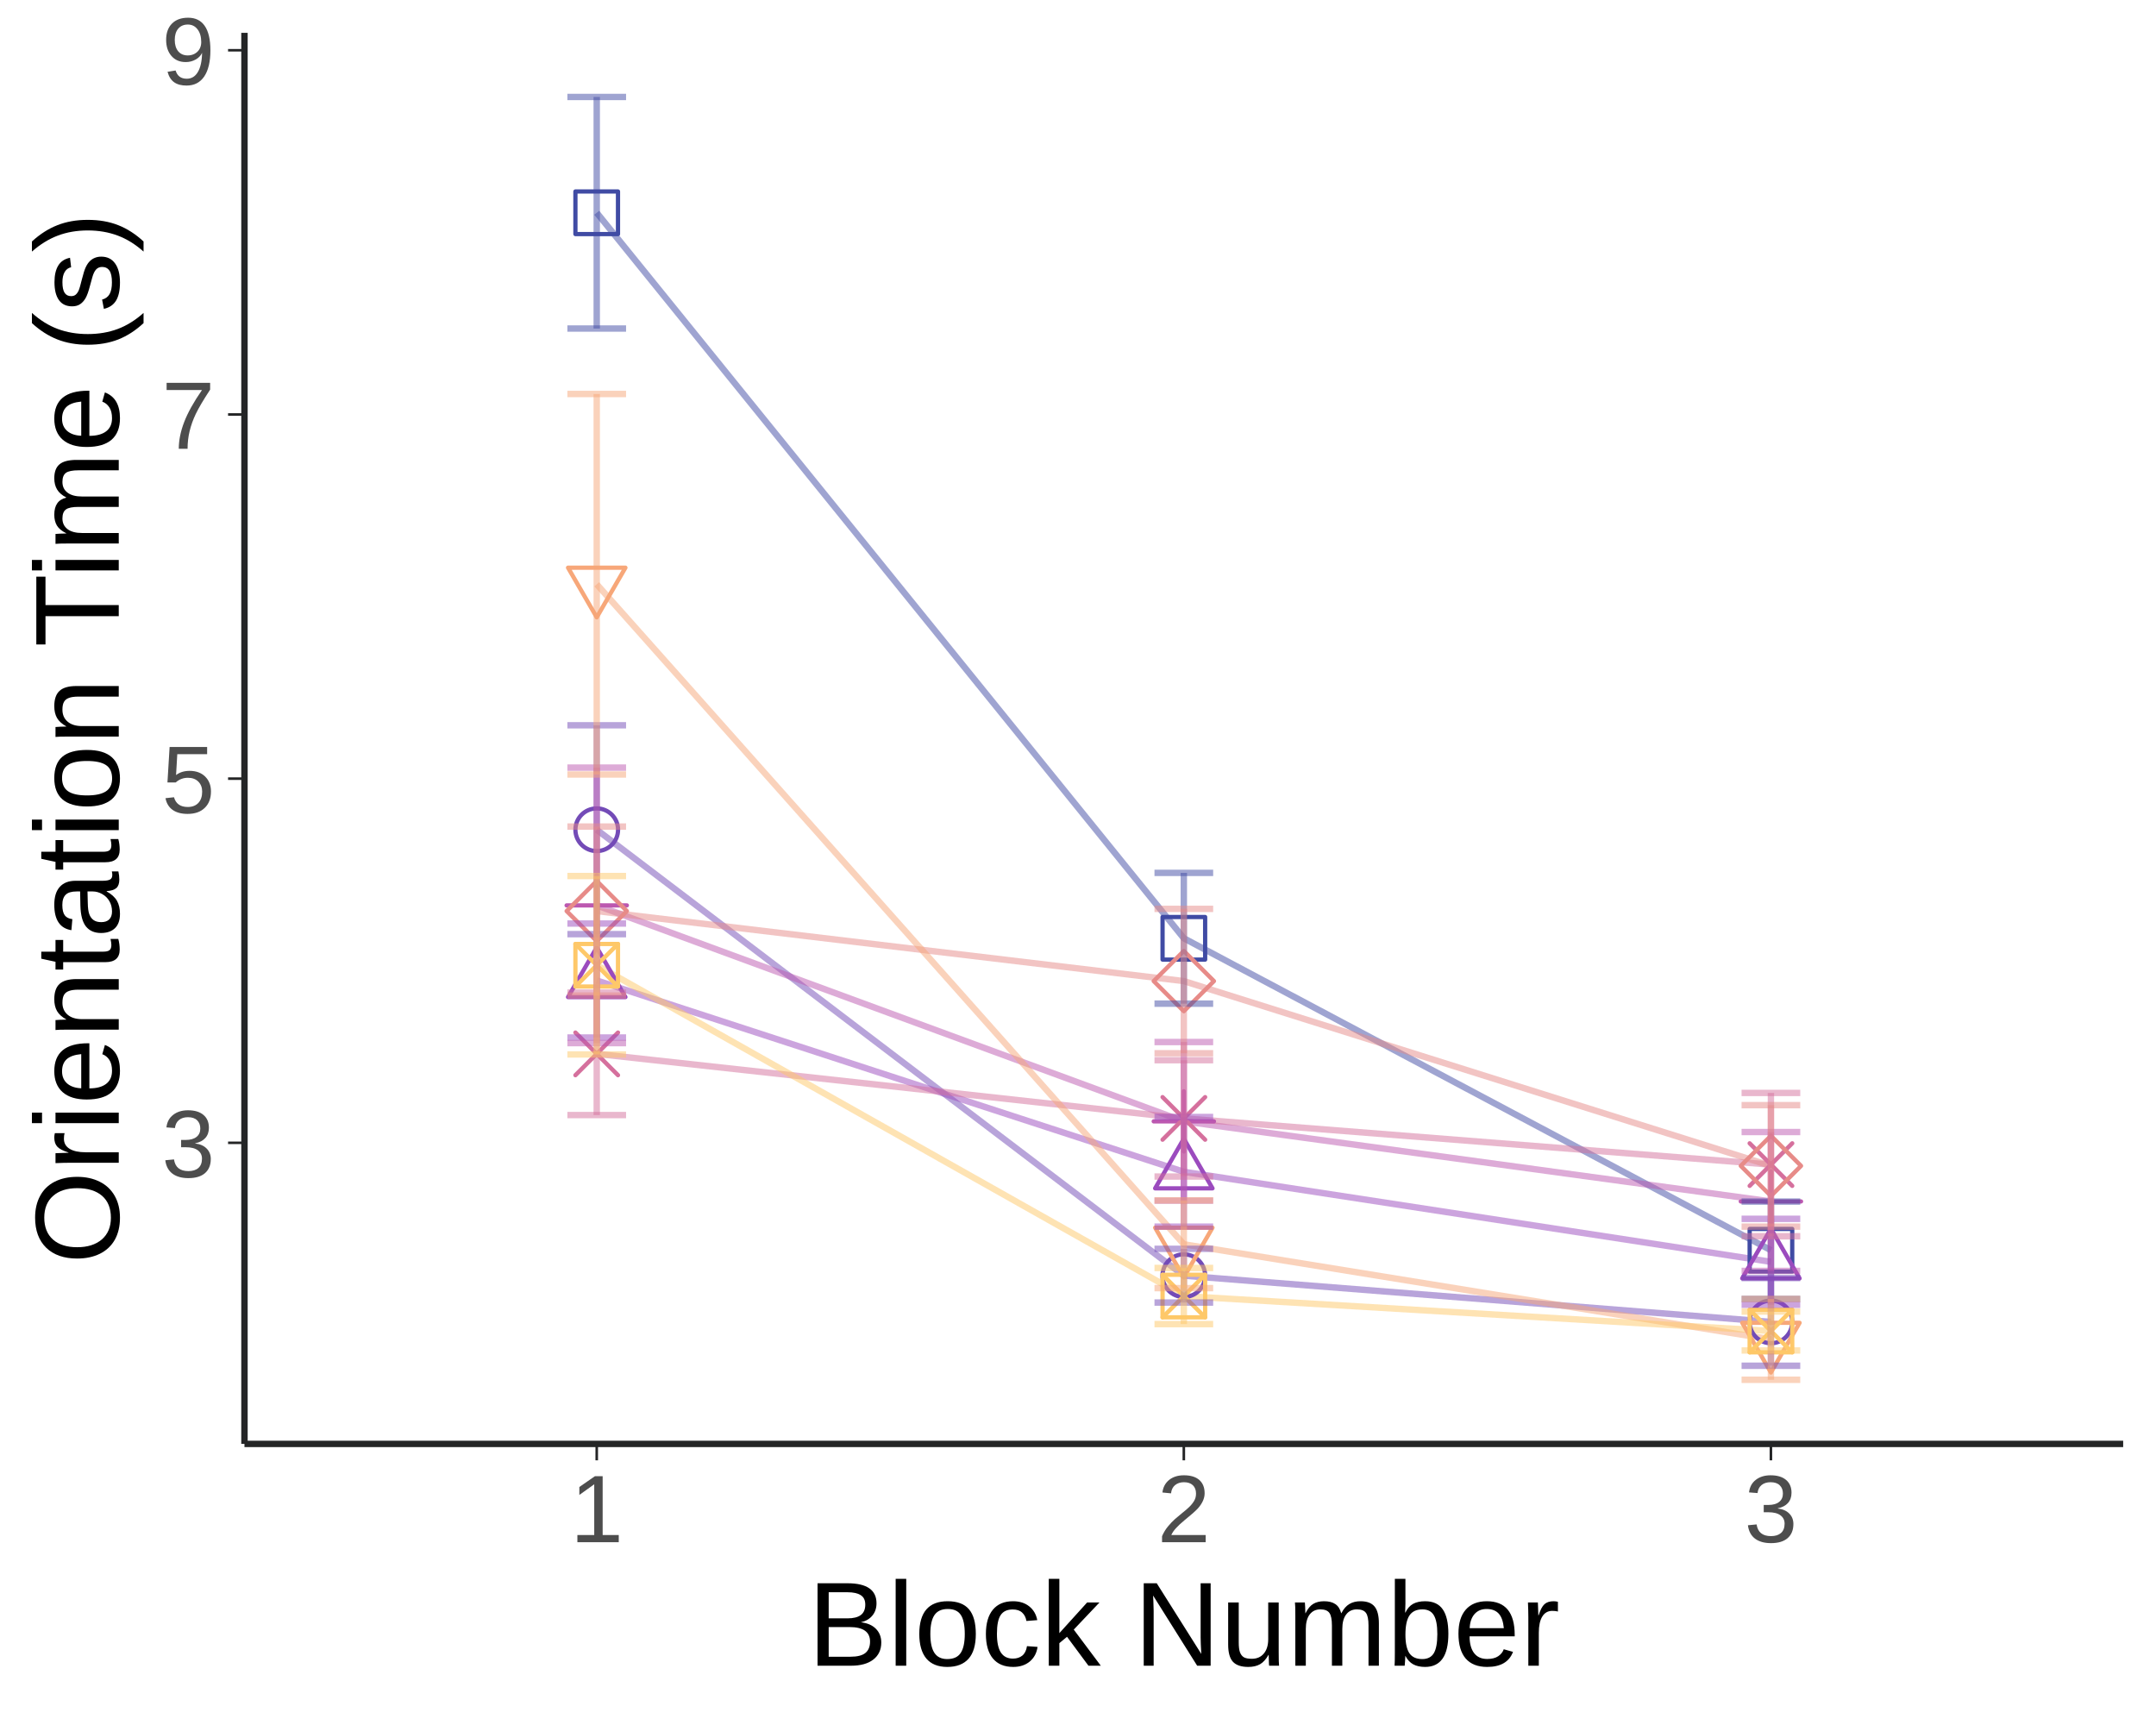
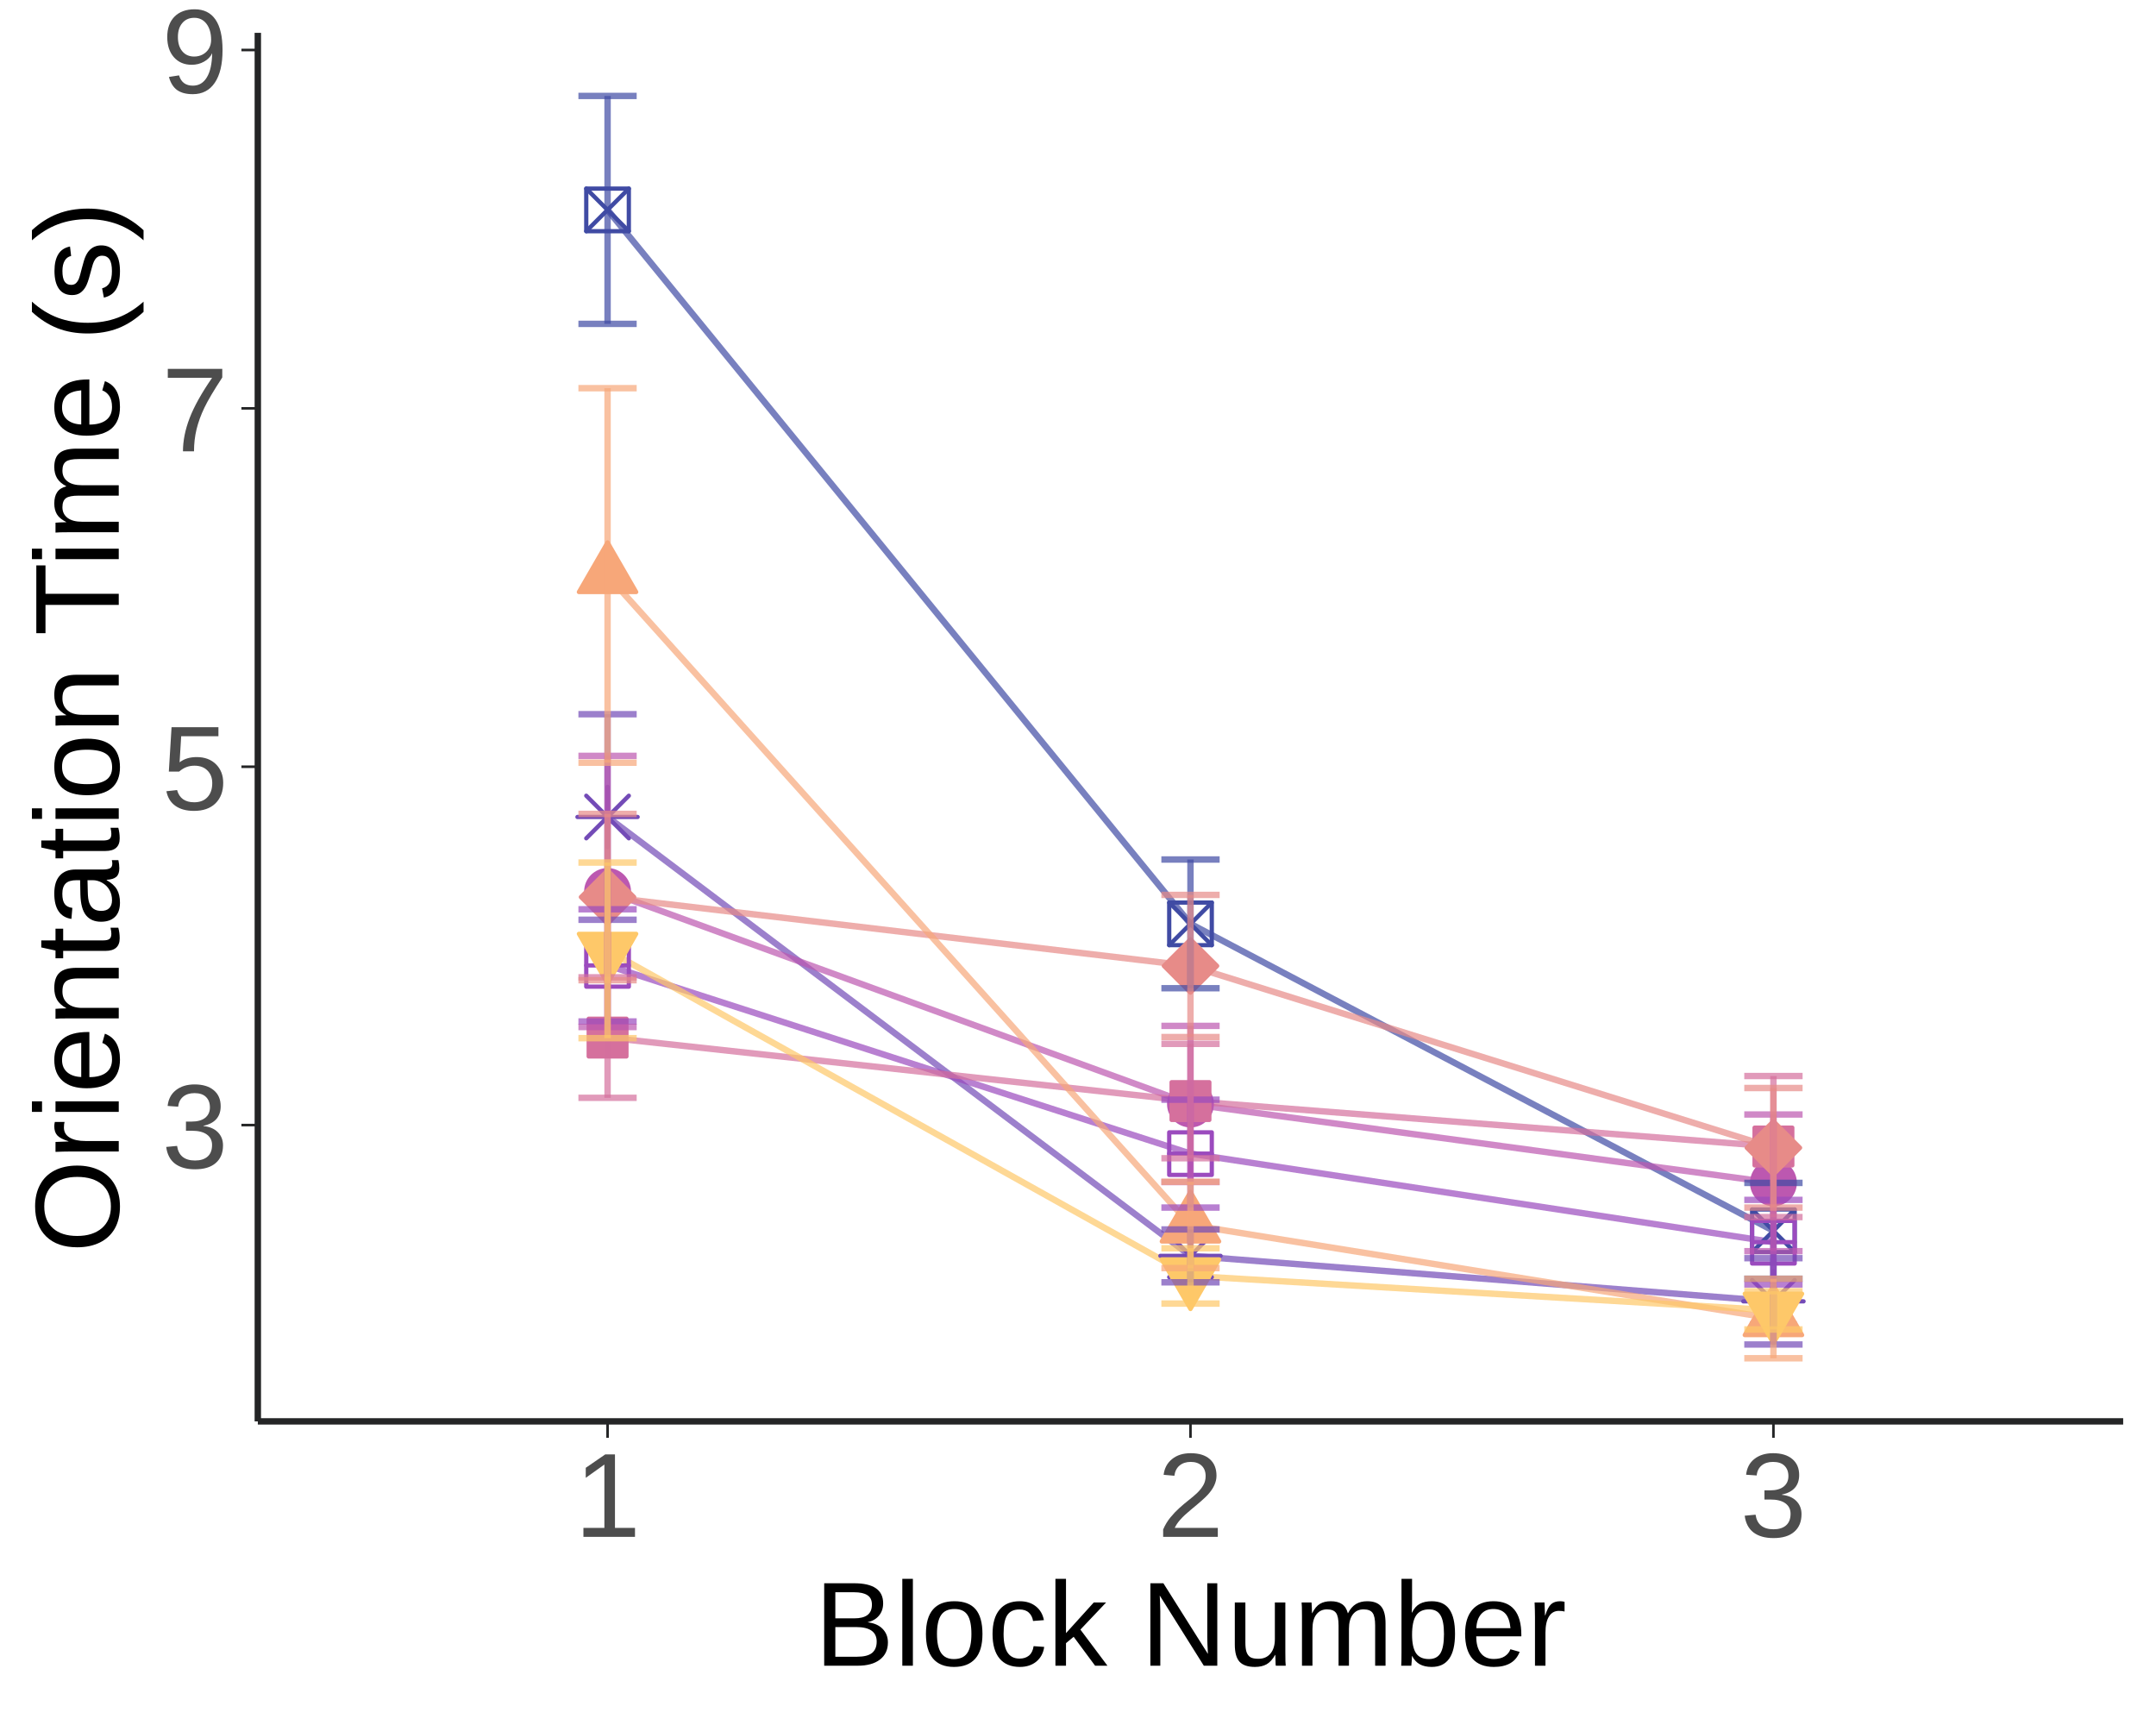
<svg xmlns="http://www.w3.org/2000/svg" class="svglite" width="360.00pt" height="288.00pt" viewBox="0 0 360.00 288.00">
  <defs>
    <style type="text/css">
    .svglite line, .svglite polyline, .svglite polygon, .svglite path, .svglite rect, .svglite circle {
      fill: none;
      stroke: #000000;
      stroke-linecap: round;
      stroke-linejoin: round;
      stroke-miterlimit: 10.00;
    }
    .svglite text {
      white-space: pre;
    }
  </style>
  </defs>
  <rect width="100%" height="100%" style="stroke: none; fill: #FFFFFF;" />
  <defs>
    <clipPath id="cpMC4wMHwzNjAuMDB8MC4wMHwyODguMDA=">
      <rect x="0.00" y="0.00" width="360.00" height="288.00" />
    </clipPath>
  </defs>
  <g clip-path="url(#cpMC4wMHwzNjAuMDB8MC4wMHwyODguMDA=)">
    <rect x="0.00" y="0.00" width="360.00" height="288.00" style="stroke-width: 1.07; stroke: #FFFFFF; fill: #FFFFFF;" />
  </g>
  <defs>
-     <clipPath id="cpNDAuODJ8MzU0LjUyfDUuNDh8MjQxLjA3">
-       <rect x="40.82" y="5.48" width="313.70" height="235.59" />
+     <clipPath id="cpNDMuMDV8MzU0LjUyfDUuNDh8MjM3LjMx">
+       <rect x="43.05" y="5.48" width="311.48" height="231.83" />
    </clipPath>
  </defs>
-   <g clip-path="url(#cpNDAuODJ8MzU0LjUyfDUuNDh8MjQxLjA3)">
-     <rect x="40.82" y="5.48" width="313.70" height="235.59" style="stroke-width: 1.07; stroke: none; fill: #FFFFFF;" />
-     <polyline points="99.64,35.52 197.67,156.65 295.70,208.73 " style="stroke-width: 1.07; stroke: #404BA4; stroke-opacity: 0.50; stroke-linecap: butt;" />
-     <polyline points="99.64,138.53 197.67,212.98 295.70,220.70 " style="stroke-width: 1.07; stroke: #734BB7; stroke-opacity: 0.50; stroke-linecap: butt;" />
-     <polyline points="99.64,163.70 197.67,195.64 295.70,210.67 " style="stroke-width: 1.07; stroke: #9B4BBE; stroke-opacity: 0.50; stroke-linecap: butt;" />
-     <polyline points="99.64,151.16 197.67,187.22 295.70,200.59 " style="stroke-width: 1.07; stroke: #BC58B0; stroke-opacity: 0.50; stroke-linecap: butt;" />
-     <polyline points="99.64,175.95 197.67,186.72 295.70,194.44 " style="stroke-width: 1.07; stroke: #D5709D; stroke-opacity: 0.50; stroke-linecap: butt;" />
-     <polyline points="99.64,152.11 197.67,163.80 295.70,194.65 " style="stroke-width: 1.07; stroke: #E78B88; stroke-opacity: 0.50; stroke-linecap: butt;" />
-     <polyline points="99.64,97.55 197.67,207.74 295.70,223.62 " style="stroke-width: 1.07; stroke: #F7A779; stroke-opacity: 0.50; stroke-linecap: butt;" />
-     <polyline points="99.64,161.15 197.67,216.39 295.70,222.22 " style="stroke-width: 1.07; stroke: #FEC869; stroke-opacity: 0.50; stroke-linecap: butt;" />
-     <rect x="96.08" y="31.97" width="7.11" height="7.11" style="stroke-width: 0.71; stroke: #404BA4;" />
-     <circle cx="99.64" cy="138.53" r="3.56" style="stroke-width: 0.71; stroke: #734BB7;" />
-     <polygon points="99.64,158.17 104.43,166.47 94.85,166.47 " style="stroke-width: 0.71; stroke: #9B4BBE;" />
-     <line x1="94.61" y1="151.16" x2="104.67" y2="151.16" style="stroke-width: 0.71; stroke: #BC58B0;" />
-     <line x1="99.64" y1="156.19" x2="99.64" y2="146.13" style="stroke-width: 0.71; stroke: #BC58B0;" />
-     <line x1="96.08" y1="179.51" x2="103.19" y2="172.39" style="stroke-width: 0.71; stroke: #D5709D;" />
-     <line x1="96.08" y1="172.39" x2="103.19" y2="179.51" style="stroke-width: 0.71; stroke: #D5709D;" />
-     <polygon points="94.61,152.11 99.64,147.08 104.67,152.11 99.64,157.13 " style="stroke-width: 0.71; stroke: #E78B88;" />
-     <polygon points="99.64,103.07 104.43,94.78 94.85,94.78 " style="stroke-width: 0.71; stroke: #F7A779;" />
-     <rect x="96.08" y="157.60" width="7.11" height="7.11" style="stroke-width: 0.71; stroke: #FEC869;" />
-     <line x1="96.08" y1="164.71" x2="103.19" y2="157.60" style="stroke-width: 0.71; stroke: #FEC869;" />
-     <line x1="96.08" y1="157.60" x2="103.19" y2="164.71" style="stroke-width: 0.71; stroke: #FEC869;" />
-     <rect x="194.12" y="153.10" width="7.11" height="7.11" style="stroke-width: 0.71; stroke: #404BA4;" />
-     <circle cx="197.67" cy="212.98" r="3.56" style="stroke-width: 0.71; stroke: #734BB7;" />
-     <polygon points="197.67,190.11 202.46,198.40 192.88,198.40 " style="stroke-width: 0.71; stroke: #9B4BBE;" />
-     <line x1="192.64" y1="187.22" x2="202.70" y2="187.22" style="stroke-width: 0.71; stroke: #BC58B0;" />
-     <line x1="197.67" y1="192.24" x2="197.67" y2="182.19" style="stroke-width: 0.71; stroke: #BC58B0;" />
-     <line x1="194.12" y1="190.28" x2="201.23" y2="183.17" style="stroke-width: 0.71; stroke: #D5709D;" />
-     <line x1="194.12" y1="183.17" x2="201.23" y2="190.28" style="stroke-width: 0.71; stroke: #D5709D;" />
-     <polygon points="192.64,163.80 197.67,158.77 202.70,163.80 197.67,168.83 " style="stroke-width: 0.71; stroke: #E78B88;" />
-     <polygon points="197.67,213.27 202.46,204.97 192.88,204.97 " style="stroke-width: 0.71; stroke: #F7A779;" />
-     <rect x="194.12" y="212.83" width="7.11" height="7.11" style="stroke-width: 0.71; stroke: #FEC869;" />
-     <line x1="194.12" y1="219.94" x2="201.23" y2="212.83" style="stroke-width: 0.71; stroke: #FEC869;" />
-     <line x1="194.12" y1="212.83" x2="201.23" y2="219.94" style="stroke-width: 0.71; stroke: #FEC869;" />
-     <rect x="292.15" y="205.18" width="7.11" height="7.11" style="stroke-width: 0.71; stroke: #404BA4;" />
-     <circle cx="295.70" cy="220.70" r="3.56" style="stroke-width: 0.71; stroke: #734BB7;" />
-     <polygon points="295.70,205.14 300.49,213.43 290.91,213.43 " style="stroke-width: 0.71; stroke: #9B4BBE;" />
-     <line x1="290.67" y1="200.59" x2="300.73" y2="200.59" style="stroke-width: 0.71; stroke: #BC58B0;" />
-     <line x1="295.70" y1="205.62" x2="295.70" y2="195.56" style="stroke-width: 0.71; stroke: #BC58B0;" />
-     <line x1="292.15" y1="197.99" x2="299.26" y2="190.88" style="stroke-width: 0.71; stroke: #D5709D;" />
-     <line x1="292.15" y1="190.88" x2="299.26" y2="197.99" style="stroke-width: 0.71; stroke: #D5709D;" />
-     <polygon points="290.67,194.65 295.70,189.62 300.73,194.65 295.70,199.68 " style="stroke-width: 0.71; stroke: #E78B88;" />
-     <polygon points="295.70,229.15 300.49,220.85 290.91,220.85 " style="stroke-width: 0.71; stroke: #F7A779;" />
-     <rect x="292.15" y="218.67" width="7.11" height="7.11" style="stroke-width: 0.71; stroke: #FEC869;" />
-     <line x1="292.15" y1="225.78" x2="299.26" y2="218.67" style="stroke-width: 0.71; stroke: #FEC869;" />
-     <line x1="292.15" y1="218.67" x2="299.26" y2="225.78" style="stroke-width: 0.71; stroke: #FEC869;" />
-     <polyline points="94.74,16.19 104.54,16.19 " style="stroke-width: 1.07; stroke: #404BA4; stroke-opacity: 0.50; stroke-linecap: butt;" />
-     <polyline points="99.64,16.19 99.64,54.85 " style="stroke-width: 1.07; stroke: #404BA4; stroke-opacity: 0.50; stroke-linecap: butt;" />
-     <polyline points="94.74,54.85 104.54,54.85 " style="stroke-width: 1.07; stroke: #404BA4; stroke-opacity: 0.50; stroke-linecap: butt;" />
-     <polyline points="94.74,121.09 104.54,121.09 " style="stroke-width: 1.07; stroke: #734BB7; stroke-opacity: 0.50; stroke-linecap: butt;" />
-     <polyline points="99.64,121.09 99.64,155.96 " style="stroke-width: 1.07; stroke: #734BB7; stroke-opacity: 0.50; stroke-linecap: butt;" />
-     <polyline points="94.74,155.96 104.54,155.96 " style="stroke-width: 1.07; stroke: #734BB7; stroke-opacity: 0.50; stroke-linecap: butt;" />
-     <polyline points="94.74,154.19 104.54,154.19 " style="stroke-width: 1.07; stroke: #9B4BBE; stroke-opacity: 0.50; stroke-linecap: butt;" />
-     <polyline points="99.64,154.19 99.64,173.22 " style="stroke-width: 1.07; stroke: #9B4BBE; stroke-opacity: 0.50; stroke-linecap: butt;" />
-     <polyline points="94.74,173.22 104.54,173.22 " style="stroke-width: 1.07; stroke: #9B4BBE; stroke-opacity: 0.50; stroke-linecap: butt;" />
-     <polyline points="94.74,128.16 104.54,128.16 " style="stroke-width: 1.07; stroke: #BC58B0; stroke-opacity: 0.50; stroke-linecap: butt;" />
-     <polyline points="99.64,128.16 99.64,174.16 " style="stroke-width: 1.07; stroke: #BC58B0; stroke-opacity: 0.50; stroke-linecap: butt;" />
-     <polyline points="94.74,174.16 104.54,174.16 " style="stroke-width: 1.07; stroke: #BC58B0; stroke-opacity: 0.50; stroke-linecap: butt;" />
-     <polyline points="94.74,165.72 104.54,165.72 " style="stroke-width: 1.07; stroke: #D5709D; stroke-opacity: 0.50; stroke-linecap: butt;" />
-     <polyline points="99.64,165.72 99.64,186.17 " style="stroke-width: 1.07; stroke: #D5709D; stroke-opacity: 0.50; stroke-linecap: butt;" />
-     <polyline points="94.74,186.17 104.54,186.17 " style="stroke-width: 1.07; stroke: #D5709D; stroke-opacity: 0.50; stroke-linecap: butt;" />
-     <polyline points="94.74,138.00 104.54,138.00 " style="stroke-width: 1.07; stroke: #E78B88; stroke-opacity: 0.50; stroke-linecap: butt;" />
-     <polyline points="99.64,138.00 99.64,166.21 " style="stroke-width: 1.07; stroke: #E78B88; stroke-opacity: 0.50; stroke-linecap: butt;" />
-     <polyline points="94.74,166.21 104.54,166.21 " style="stroke-width: 1.07; stroke: #E78B88; stroke-opacity: 0.50; stroke-linecap: butt;" />
-     <polyline points="94.74,65.78 104.54,65.78 " style="stroke-width: 1.07; stroke: #F7A779; stroke-opacity: 0.50; stroke-linecap: butt;" />
-     <polyline points="99.64,65.78 99.64,129.31 " style="stroke-width: 1.07; stroke: #F7A779; stroke-opacity: 0.50; stroke-linecap: butt;" />
-     <polyline points="94.74,129.31 104.54,129.31 " style="stroke-width: 1.07; stroke: #F7A779; stroke-opacity: 0.50; stroke-linecap: butt;" />
-     <polyline points="94.74,146.26 104.54,146.26 " style="stroke-width: 1.07; stroke: #FEC869; stroke-opacity: 0.50; stroke-linecap: butt;" />
-     <polyline points="99.64,146.26 99.64,176.05 " style="stroke-width: 1.07; stroke: #FEC869; stroke-opacity: 0.50; stroke-linecap: butt;" />
-     <polyline points="94.74,176.05 104.54,176.05 " style="stroke-width: 1.07; stroke: #FEC869; stroke-opacity: 0.50; stroke-linecap: butt;" />
-     <polyline points="192.77,145.73 202.57,145.73 " style="stroke-width: 1.07; stroke: #404BA4; stroke-opacity: 0.50; stroke-linecap: butt;" />
-     <polyline points="197.67,145.73 197.67,167.57 " style="stroke-width: 1.07; stroke: #404BA4; stroke-opacity: 0.50; stroke-linecap: butt;" />
-     <polyline points="192.77,167.57 202.57,167.57 " style="stroke-width: 1.07; stroke: #404BA4; stroke-opacity: 0.50; stroke-linecap: butt;" />
-     <polyline points="192.77,208.50 202.57,208.50 " style="stroke-width: 1.07; stroke: #734BB7; stroke-opacity: 0.50; stroke-linecap: butt;" />
-     <polyline points="197.67,208.50 197.67,217.47 " style="stroke-width: 1.07; stroke: #734BB7; stroke-opacity: 0.50; stroke-linecap: butt;" />
-     <polyline points="192.77,217.47 202.57,217.47 " style="stroke-width: 1.07; stroke: #734BB7; stroke-opacity: 0.50; stroke-linecap: butt;" />
-     <polyline points="192.77,186.49 202.57,186.49 " style="stroke-width: 1.07; stroke: #9B4BBE; stroke-opacity: 0.50; stroke-linecap: butt;" />
-     <polyline points="197.67,186.49 197.67,204.79 " style="stroke-width: 1.07; stroke: #9B4BBE; stroke-opacity: 0.50; stroke-linecap: butt;" />
-     <polyline points="192.77,204.79 202.57,204.79 " style="stroke-width: 1.07; stroke: #9B4BBE; stroke-opacity: 0.50; stroke-linecap: butt;" />
-     <polyline points="192.77,173.97 202.57,173.97 " style="stroke-width: 1.07; stroke: #BC58B0; stroke-opacity: 0.50; stroke-linecap: butt;" />
-     <polyline points="197.67,173.97 197.67,200.46 " style="stroke-width: 1.07; stroke: #BC58B0; stroke-opacity: 0.50; stroke-linecap: butt;" />
-     <polyline points="192.77,200.46 202.57,200.46 " style="stroke-width: 1.07; stroke: #BC58B0; stroke-opacity: 0.50; stroke-linecap: butt;" />
-     <polyline points="192.77,177.01 202.57,177.01 " style="stroke-width: 1.07; stroke: #D5709D; stroke-opacity: 0.50; stroke-linecap: butt;" />
-     <polyline points="197.67,177.01 197.67,196.43 " style="stroke-width: 1.07; stroke: #D5709D; stroke-opacity: 0.50; stroke-linecap: butt;" />
-     <polyline points="192.77,196.43 202.57,196.43 " style="stroke-width: 1.07; stroke: #D5709D; stroke-opacity: 0.50; stroke-linecap: butt;" />
-     <polyline points="192.77,151.74 202.57,151.74 " style="stroke-width: 1.07; stroke: #E78B88; stroke-opacity: 0.50; stroke-linecap: butt;" />
-     <polyline points="197.67,151.74 197.67,175.85 " style="stroke-width: 1.07; stroke: #E78B88; stroke-opacity: 0.50; stroke-linecap: butt;" />
-     <polyline points="192.77,175.85 202.57,175.85 " style="stroke-width: 1.07; stroke: #E78B88; stroke-opacity: 0.50; stroke-linecap: butt;" />
-     <polyline points="192.77,200.41 202.57,200.41 " style="stroke-width: 1.07; stroke: #F7A779; stroke-opacity: 0.50; stroke-linecap: butt;" />
-     <polyline points="197.67,200.41 197.67,215.06 " style="stroke-width: 1.07; stroke: #F7A779; stroke-opacity: 0.50; stroke-linecap: butt;" />
-     <polyline points="192.77,215.06 202.57,215.06 " style="stroke-width: 1.07; stroke: #F7A779; stroke-opacity: 0.50; stroke-linecap: butt;" />
-     <polyline points="192.77,211.70 202.57,211.70 " style="stroke-width: 1.07; stroke: #FEC869; stroke-opacity: 0.50; stroke-linecap: butt;" />
-     <polyline points="197.67,211.70 197.67,221.07 " style="stroke-width: 1.07; stroke: #FEC869; stroke-opacity: 0.50; stroke-linecap: butt;" />
-     <polyline points="192.77,221.07 202.57,221.07 " style="stroke-width: 1.07; stroke: #FEC869; stroke-opacity: 0.50; stroke-linecap: butt;" />
-     <polyline points="290.80,200.61 300.60,200.61 " style="stroke-width: 1.07; stroke: #404BA4; stroke-opacity: 0.50; stroke-linecap: butt;" />
-     <polyline points="295.70,200.61 295.70,216.86 " style="stroke-width: 1.07; stroke: #404BA4; stroke-opacity: 0.50; stroke-linecap: butt;" />
-     <polyline points="290.80,216.86 300.60,216.86 " style="stroke-width: 1.07; stroke: #404BA4; stroke-opacity: 0.50; stroke-linecap: butt;" />
-     <polyline points="290.80,213.38 300.60,213.38 " style="stroke-width: 1.07; stroke: #734BB7; stroke-opacity: 0.50; stroke-linecap: butt;" />
-     <polyline points="295.70,213.38 295.70,228.02 " style="stroke-width: 1.07; stroke: #734BB7; stroke-opacity: 0.50; stroke-linecap: butt;" />
-     <polyline points="290.80,228.02 300.60,228.02 " style="stroke-width: 1.07; stroke: #734BB7; stroke-opacity: 0.50; stroke-linecap: butt;" />
-     <polyline points="290.80,203.49 300.60,203.49 " style="stroke-width: 1.07; stroke: #9B4BBE; stroke-opacity: 0.50; stroke-linecap: butt;" />
-     <polyline points="295.70,203.49 295.70,217.84 " style="stroke-width: 1.07; stroke: #9B4BBE; stroke-opacity: 0.50; stroke-linecap: butt;" />
-     <polyline points="290.80,217.84 300.60,217.84 " style="stroke-width: 1.07; stroke: #9B4BBE; stroke-opacity: 0.50; stroke-linecap: butt;" />
-     <polyline points="290.80,189.00 300.60,189.00 " style="stroke-width: 1.07; stroke: #BC58B0; stroke-opacity: 0.50; stroke-linecap: butt;" />
-     <polyline points="295.70,189.00 295.70,212.19 " style="stroke-width: 1.07; stroke: #BC58B0; stroke-opacity: 0.50; stroke-linecap: butt;" />
-     <polyline points="290.80,212.19 300.60,212.19 " style="stroke-width: 1.07; stroke: #BC58B0; stroke-opacity: 0.50; stroke-linecap: butt;" />
-     <polyline points="290.80,182.47 300.60,182.47 " style="stroke-width: 1.07; stroke: #D5709D; stroke-opacity: 0.50; stroke-linecap: butt;" />
-     <polyline points="295.70,182.47 295.70,206.40 " style="stroke-width: 1.07; stroke: #D5709D; stroke-opacity: 0.50; stroke-linecap: butt;" />
-     <polyline points="290.80,206.40 300.60,206.40 " style="stroke-width: 1.07; stroke: #D5709D; stroke-opacity: 0.50; stroke-linecap: butt;" />
-     <polyline points="290.80,184.51 300.60,184.51 " style="stroke-width: 1.07; stroke: #E78B88; stroke-opacity: 0.50; stroke-linecap: butt;" />
-     <polyline points="295.70,184.51 295.70,204.79 " style="stroke-width: 1.07; stroke: #E78B88; stroke-opacity: 0.50; stroke-linecap: butt;" />
-     <polyline points="290.80,204.79 300.60,204.79 " style="stroke-width: 1.07; stroke: #E78B88; stroke-opacity: 0.50; stroke-linecap: butt;" />
-     <polyline points="290.80,216.87 300.60,216.87 " style="stroke-width: 1.07; stroke: #F7A779; stroke-opacity: 0.50; stroke-linecap: butt;" />
-     <polyline points="295.70,216.87 295.70,230.36 " style="stroke-width: 1.07; stroke: #F7A779; stroke-opacity: 0.50; stroke-linecap: butt;" />
-     <polyline points="290.80,230.36 300.60,230.36 " style="stroke-width: 1.07; stroke: #F7A779; stroke-opacity: 0.50; stroke-linecap: butt;" />
-     <polyline points="290.80,218.97 300.60,218.97 " style="stroke-width: 1.07; stroke: #FEC869; stroke-opacity: 0.50; stroke-linecap: butt;" />
-     <polyline points="295.70,218.97 295.70,225.47 " style="stroke-width: 1.07; stroke: #FEC869; stroke-opacity: 0.50; stroke-linecap: butt;" />
-     <polyline points="290.80,225.47 300.60,225.47 " style="stroke-width: 1.07; stroke: #FEC869; stroke-opacity: 0.50; stroke-linecap: butt;" />
+   <g clip-path="url(#cpNDMuMDV8MzU0LjUyfDUuNDh8MjM3LjMx)">
+     <rect x="43.05" y="5.48" width="311.48" height="231.83" style="stroke-width: 1.07; stroke: none; fill: #FFFFFF;" />
+     <polyline points="101.45,35.04 198.78,154.24 296.12,205.49 " style="stroke-width: 1.07; stroke: #404BA4; stroke-opacity: 0.70; stroke-linecap: butt;" />
+     <polyline points="101.45,136.40 198.78,209.67 296.12,217.27 " style="stroke-width: 1.07; stroke: #734BB7; stroke-opacity: 0.70; stroke-linecap: butt;" />
+     <polyline points="101.45,161.18 198.78,192.60 296.12,207.39 " style="stroke-width: 1.07; stroke: #9B4BBE; stroke-opacity: 0.70; stroke-linecap: butt;" />
+     <polyline points="101.45,148.84 198.78,184.32 296.12,197.48 " style="stroke-width: 1.07; stroke: #BC58B0; stroke-opacity: 0.70; stroke-linecap: butt;" />
+     <polyline points="101.45,173.23 198.78,183.83 296.12,191.42 " style="stroke-width: 1.07; stroke: #D5709D; stroke-opacity: 0.70; stroke-linecap: butt;" />
+     <polyline points="101.45,149.77 198.78,161.27 296.12,191.63 " style="stroke-width: 1.07; stroke: #E78B88; stroke-opacity: 0.70; stroke-linecap: butt;" />
+     <polyline points="101.45,96.08 198.78,204.51 296.12,220.14 " style="stroke-width: 1.07; stroke: #F7A779; stroke-opacity: 0.70; stroke-linecap: butt;" />
+     <polyline points="101.45,158.67 198.78,213.02 296.12,218.77 " style="stroke-width: 1.07; stroke: #FEC869; stroke-opacity: 0.70; stroke-linecap: butt;" />
+     <rect x="97.89" y="31.49" width="7.11" height="7.11" style="stroke-width: 0.71; stroke: #404BA4;" />
+     <line x1="97.89" y1="38.60" x2="105.00" y2="31.49" style="stroke-width: 0.71; stroke: #404BA4;" />
+     <line x1="97.89" y1="31.49" x2="105.00" y2="38.60" style="stroke-width: 0.71; stroke: #404BA4;" />
+     <line x1="97.89" y1="139.96" x2="105.00" y2="132.85" style="stroke-width: 0.71; stroke: #734BB7;" />
+     <line x1="97.89" y1="132.85" x2="105.00" y2="139.96" style="stroke-width: 0.71; stroke: #734BB7;" />
+     <line x1="96.42" y1="136.40" x2="106.47" y2="136.40" style="stroke-width: 0.71; stroke: #734BB7;" />
+     <line x1="101.45" y1="141.43" x2="101.45" y2="131.37" style="stroke-width: 0.71; stroke: #734BB7;" />
+     <line x1="97.89" y1="161.18" x2="105.00" y2="161.18" style="stroke-width: 0.71; stroke: #9B4BBE;" />
+     <line x1="101.45" y1="164.73" x2="101.45" y2="157.62" style="stroke-width: 0.71; stroke: #9B4BBE;" />
+     <rect x="97.89" y="157.62" width="7.11" height="7.11" style="stroke-width: 0.71; stroke: #9B4BBE;" />
+     <circle cx="101.45" cy="148.84" r="3.56" style="stroke-width: 0.71; stroke: #BC58B0; fill: #BC58B0;" />
+     <rect x="98.30" y="170.08" width="6.30" height="6.30" style="stroke-width: 0.71; stroke: #D5709D; fill: #D5709D;" />
+     <polygon points="101.45,154.22 105.90,149.77 101.45,145.31 96.99,149.77 " style="stroke-width: 0.71; stroke: #E78B88; fill: #E78B88;" />
+     <polygon points="101.45,90.55 106.23,98.84 96.66,98.84 " style="stroke-width: 0.71; stroke: #F7A779; fill: #F7A779;" />
+     <polygon points="101.45,164.20 106.23,155.91 96.66,155.91 " style="stroke-width: 0.71; stroke: #FEC869; fill: #FEC869;" />
+     <rect x="195.23" y="150.69" width="7.11" height="7.11" style="stroke-width: 0.71; stroke: #404BA4;" />
+     <line x1="195.23" y1="157.80" x2="202.34" y2="150.69" style="stroke-width: 0.71; stroke: #404BA4;" />
+     <line x1="195.23" y1="150.69" x2="202.34" y2="157.80" style="stroke-width: 0.71; stroke: #404BA4;" />
+     <line x1="195.23" y1="213.23" x2="202.34" y2="206.12" style="stroke-width: 0.71; stroke: #734BB7;" />
+     <line x1="195.23" y1="206.12" x2="202.34" y2="213.23" style="stroke-width: 0.71; stroke: #734BB7;" />
+     <line x1="193.75" y1="209.67" x2="203.81" y2="209.67" style="stroke-width: 0.71; stroke: #734BB7;" />
+     <line x1="198.78" y1="214.70" x2="198.78" y2="204.65" style="stroke-width: 0.71; stroke: #734BB7;" />
+     <line x1="195.23" y1="192.60" x2="202.34" y2="192.60" style="stroke-width: 0.71; stroke: #9B4BBE;" />
+     <line x1="198.78" y1="196.16" x2="198.78" y2="189.05" style="stroke-width: 0.71; stroke: #9B4BBE;" />
+     <rect x="195.23" y="189.05" width="7.11" height="7.11" style="stroke-width: 0.71; stroke: #9B4BBE;" />
+     <circle cx="198.78" cy="184.32" r="3.56" style="stroke-width: 0.71; stroke: #BC58B0; fill: #BC58B0;" />
+     <rect x="195.63" y="180.68" width="6.30" height="6.30" style="stroke-width: 0.71; stroke: #D5709D; fill: #D5709D;" />
+     <polygon points="198.78,165.73 203.24,161.27 198.78,156.82 194.33,161.27 " style="stroke-width: 0.71; stroke: #E78B88; fill: #E78B88;" />
+     <polygon points="198.78,198.98 203.57,207.27 193.99,207.27 " style="stroke-width: 0.71; stroke: #F7A779; fill: #F7A779;" />
+     <polygon points="198.78,218.55 203.57,210.26 193.99,210.26 " style="stroke-width: 0.71; stroke: #FEC869; fill: #FEC869;" />
+     <rect x="292.56" y="201.93" width="7.11" height="7.11" style="stroke-width: 0.71; stroke: #404BA4;" />
+     <line x1="292.56" y1="209.05" x2="299.67" y2="201.93" style="stroke-width: 0.71; stroke: #404BA4;" />
+     <line x1="292.56" y1="201.93" x2="299.67" y2="209.05" style="stroke-width: 0.71; stroke: #404BA4;" />
+     <line x1="292.56" y1="220.82" x2="299.67" y2="213.71" style="stroke-width: 0.71; stroke: #734BB7;" />
+     <line x1="292.56" y1="213.71" x2="299.67" y2="220.82" style="stroke-width: 0.71; stroke: #734BB7;" />
+     <line x1="291.09" y1="217.27" x2="301.15" y2="217.27" style="stroke-width: 0.71; stroke: #734BB7;" />
+     <line x1="296.12" y1="222.29" x2="296.12" y2="212.24" style="stroke-width: 0.71; stroke: #734BB7;" />
+     <line x1="292.56" y1="207.39" x2="299.67" y2="207.39" style="stroke-width: 0.71; stroke: #9B4BBE;" />
+     <line x1="296.12" y1="210.95" x2="296.12" y2="203.84" style="stroke-width: 0.71; stroke: #9B4BBE;" />
+     <rect x="292.56" y="203.84" width="7.11" height="7.11" style="stroke-width: 0.71; stroke: #9B4BBE;" />
+     <circle cx="296.12" cy="197.48" r="3.56" style="stroke-width: 0.71; stroke: #BC58B0; fill: #BC58B0;" />
+     <rect x="292.97" y="188.27" width="6.30" height="6.30" style="stroke-width: 0.71; stroke: #D5709D; fill: #D5709D;" />
+     <polygon points="296.12,196.09 300.57,191.63 296.12,187.18 291.66,191.63 " style="stroke-width: 0.71; stroke: #E78B88; fill: #E78B88;" />
+     <polygon points="296.12,214.61 300.91,222.90 291.33,222.90 " style="stroke-width: 0.71; stroke: #F7A779; fill: #F7A779;" />
+     <polygon points="296.12,224.29 300.91,216.00 291.33,216.00 " style="stroke-width: 0.71; stroke: #FEC869; fill: #FEC869;" />
+     <polyline points="96.58,16.02 106.31,16.02 " style="stroke-width: 1.07; stroke: #404BA4; stroke-opacity: 0.70; stroke-linecap: butt;" />
+     <polyline points="101.45,16.02 101.45,54.07 " style="stroke-width: 1.07; stroke: #404BA4; stroke-opacity: 0.70; stroke-linecap: butt;" />
+     <polyline points="96.58,54.07 106.31,54.07 " style="stroke-width: 1.07; stroke: #404BA4; stroke-opacity: 0.70; stroke-linecap: butt;" />
+     <polyline points="96.58,119.24 106.31,119.24 " style="stroke-width: 1.07; stroke: #734BB7; stroke-opacity: 0.70; stroke-linecap: butt;" />
+     <polyline points="101.45,119.24 101.45,153.56 " style="stroke-width: 1.07; stroke: #734BB7; stroke-opacity: 0.70; stroke-linecap: butt;" />
+     <polyline points="96.58,153.56 106.31,153.56 " style="stroke-width: 1.07; stroke: #734BB7; stroke-opacity: 0.70; stroke-linecap: butt;" />
+     <polyline points="96.58,151.81 106.31,151.81 " style="stroke-width: 1.07; stroke: #9B4BBE; stroke-opacity: 0.70; stroke-linecap: butt;" />
+     <polyline points="101.45,151.81 101.45,170.54 " style="stroke-width: 1.07; stroke: #9B4BBE; stroke-opacity: 0.70; stroke-linecap: butt;" />
+     <polyline points="96.58,170.54 106.31,170.54 " style="stroke-width: 1.07; stroke: #9B4BBE; stroke-opacity: 0.70; stroke-linecap: butt;" />
+     <polyline points="96.58,126.20 106.31,126.20 " style="stroke-width: 1.07; stroke: #BC58B0; stroke-opacity: 0.70; stroke-linecap: butt;" />
+     <polyline points="101.45,126.20 101.45,171.47 " style="stroke-width: 1.07; stroke: #BC58B0; stroke-opacity: 0.70; stroke-linecap: butt;" />
+     <polyline points="96.58,171.47 106.31,171.47 " style="stroke-width: 1.07; stroke: #BC58B0; stroke-opacity: 0.70; stroke-linecap: butt;" />
+     <polyline points="96.58,163.17 106.31,163.17 " style="stroke-width: 1.07; stroke: #D5709D; stroke-opacity: 0.70; stroke-linecap: butt;" />
+     <polyline points="101.45,163.17 101.45,183.29 " style="stroke-width: 1.07; stroke: #D5709D; stroke-opacity: 0.70; stroke-linecap: butt;" />
+     <polyline points="96.58,183.29 106.31,183.29 " style="stroke-width: 1.07; stroke: #D5709D; stroke-opacity: 0.70; stroke-linecap: butt;" />
+     <polyline points="96.58,135.89 106.31,135.89 " style="stroke-width: 1.07; stroke: #E78B88; stroke-opacity: 0.70; stroke-linecap: butt;" />
+     <polyline points="101.45,135.89 101.45,163.65 " style="stroke-width: 1.07; stroke: #E78B88; stroke-opacity: 0.70; stroke-linecap: butt;" />
+     <polyline points="96.58,163.65 106.31,163.65 " style="stroke-width: 1.07; stroke: #E78B88; stroke-opacity: 0.70; stroke-linecap: butt;" />
+     <polyline points="96.58,64.81 106.31,64.81 " style="stroke-width: 1.07; stroke: #F7A779; stroke-opacity: 0.70; stroke-linecap: butt;" />
+     <polyline points="101.45,64.81 101.45,127.34 " style="stroke-width: 1.07; stroke: #F7A779; stroke-opacity: 0.70; stroke-linecap: butt;" />
+     <polyline points="96.58,127.34 106.31,127.34 " style="stroke-width: 1.07; stroke: #F7A779; stroke-opacity: 0.70; stroke-linecap: butt;" />
+     <polyline points="96.58,144.01 106.31,144.01 " style="stroke-width: 1.07; stroke: #FEC869; stroke-opacity: 0.70; stroke-linecap: butt;" />
+     <polyline points="101.45,144.01 101.45,173.33 " style="stroke-width: 1.07; stroke: #FEC869; stroke-opacity: 0.70; stroke-linecap: butt;" />
+     <polyline points="96.58,173.33 106.31,173.33 " style="stroke-width: 1.07; stroke: #FEC869; stroke-opacity: 0.70; stroke-linecap: butt;" />
+     <polyline points="193.92,143.50 203.65,143.50 " style="stroke-width: 1.07; stroke: #404BA4; stroke-opacity: 0.70; stroke-linecap: butt;" />
+     <polyline points="198.78,143.50 198.78,164.99 " style="stroke-width: 1.07; stroke: #404BA4; stroke-opacity: 0.70; stroke-linecap: butt;" />
+     <polyline points="193.92,164.99 203.65,164.99 " style="stroke-width: 1.07; stroke: #404BA4; stroke-opacity: 0.70; stroke-linecap: butt;" />
+     <polyline points="193.92,205.26 203.65,205.26 " style="stroke-width: 1.07; stroke: #734BB7; stroke-opacity: 0.70; stroke-linecap: butt;" />
+     <polyline points="198.78,205.26 198.78,214.09 " style="stroke-width: 1.07; stroke: #734BB7; stroke-opacity: 0.70; stroke-linecap: butt;" />
+     <polyline points="193.92,214.09 203.65,214.09 " style="stroke-width: 1.07; stroke: #734BB7; stroke-opacity: 0.70; stroke-linecap: butt;" />
+     <polyline points="193.92,183.60 203.65,183.60 " style="stroke-width: 1.07; stroke: #9B4BBE; stroke-opacity: 0.70; stroke-linecap: butt;" />
+     <polyline points="198.78,183.60 198.78,201.61 " style="stroke-width: 1.07; stroke: #9B4BBE; stroke-opacity: 0.70; stroke-linecap: butt;" />
+     <polyline points="193.92,201.61 203.65,201.61 " style="stroke-width: 1.07; stroke: #9B4BBE; stroke-opacity: 0.70; stroke-linecap: butt;" />
+     <polyline points="193.92,171.28 203.65,171.28 " style="stroke-width: 1.07; stroke: #BC58B0; stroke-opacity: 0.70; stroke-linecap: butt;" />
+     <polyline points="198.78,171.28 198.78,197.35 " style="stroke-width: 1.07; stroke: #BC58B0; stroke-opacity: 0.70; stroke-linecap: butt;" />
+     <polyline points="193.92,197.35 203.65,197.35 " style="stroke-width: 1.07; stroke: #BC58B0; stroke-opacity: 0.70; stroke-linecap: butt;" />
+     <polyline points="193.92,174.28 203.65,174.28 " style="stroke-width: 1.07; stroke: #D5709D; stroke-opacity: 0.70; stroke-linecap: butt;" />
+     <polyline points="198.78,174.28 198.78,193.38 " style="stroke-width: 1.07; stroke: #D5709D; stroke-opacity: 0.70; stroke-linecap: butt;" />
+     <polyline points="193.92,193.38 203.65,193.38 " style="stroke-width: 1.07; stroke: #D5709D; stroke-opacity: 0.70; stroke-linecap: butt;" />
+     <polyline points="193.92,149.41 203.65,149.41 " style="stroke-width: 1.07; stroke: #E78B88; stroke-opacity: 0.70; stroke-linecap: butt;" />
+     <polyline points="198.78,149.41 198.78,173.14 " style="stroke-width: 1.07; stroke: #E78B88; stroke-opacity: 0.70; stroke-linecap: butt;" />
+     <polyline points="193.92,173.14 203.65,173.14 " style="stroke-width: 1.07; stroke: #E78B88; stroke-opacity: 0.70; stroke-linecap: butt;" />
+     <polyline points="193.92,197.30 203.65,197.30 " style="stroke-width: 1.07; stroke: #F7A779; stroke-opacity: 0.70; stroke-linecap: butt;" />
+     <polyline points="198.78,197.30 198.78,211.72 " style="stroke-width: 1.07; stroke: #F7A779; stroke-opacity: 0.70; stroke-linecap: butt;" />
+     <polyline points="193.92,211.72 203.65,211.72 " style="stroke-width: 1.07; stroke: #F7A779; stroke-opacity: 0.70; stroke-linecap: butt;" />
+     <polyline points="193.92,208.41 203.65,208.41 " style="stroke-width: 1.07; stroke: #FEC869; stroke-opacity: 0.70; stroke-linecap: butt;" />
+     <polyline points="198.78,208.41 198.78,217.64 " style="stroke-width: 1.07; stroke: #FEC869; stroke-opacity: 0.70; stroke-linecap: butt;" />
+     <polyline points="193.92,217.64 203.65,217.64 " style="stroke-width: 1.07; stroke: #FEC869; stroke-opacity: 0.70; stroke-linecap: butt;" />
+     <polyline points="291.25,197.49 300.99,197.49 " style="stroke-width: 1.07; stroke: #404BA4; stroke-opacity: 0.70; stroke-linecap: butt;" />
+     <polyline points="296.12,197.49 296.12,213.49 " style="stroke-width: 1.07; stroke: #404BA4; stroke-opacity: 0.70; stroke-linecap: butt;" />
+     <polyline points="291.25,213.49 300.99,213.49 " style="stroke-width: 1.07; stroke: #404BA4; stroke-opacity: 0.70; stroke-linecap: butt;" />
+     <polyline points="291.25,210.06 300.99,210.06 " style="stroke-width: 1.07; stroke: #734BB7; stroke-opacity: 0.70; stroke-linecap: butt;" />
+     <polyline points="296.12,210.06 296.12,224.47 " style="stroke-width: 1.07; stroke: #734BB7; stroke-opacity: 0.70; stroke-linecap: butt;" />
+     <polyline points="291.25,224.47 300.99,224.47 " style="stroke-width: 1.07; stroke: #734BB7; stroke-opacity: 0.70; stroke-linecap: butt;" />
+     <polyline points="291.25,200.33 300.99,200.33 " style="stroke-width: 1.07; stroke: #9B4BBE; stroke-opacity: 0.70; stroke-linecap: butt;" />
+     <polyline points="296.12,200.33 296.12,214.45 " style="stroke-width: 1.07; stroke: #9B4BBE; stroke-opacity: 0.70; stroke-linecap: butt;" />
+     <polyline points="291.25,214.45 300.99,214.45 " style="stroke-width: 1.07; stroke: #9B4BBE; stroke-opacity: 0.70; stroke-linecap: butt;" />
+     <polyline points="291.25,186.07 300.99,186.07 " style="stroke-width: 1.07; stroke: #BC58B0; stroke-opacity: 0.70; stroke-linecap: butt;" />
+     <polyline points="296.12,186.07 296.12,208.89 " style="stroke-width: 1.07; stroke: #BC58B0; stroke-opacity: 0.70; stroke-linecap: butt;" />
+     <polyline points="291.25,208.89 300.99,208.89 " style="stroke-width: 1.07; stroke: #BC58B0; stroke-opacity: 0.70; stroke-linecap: butt;" />
+     <polyline points="291.25,179.65 300.99,179.65 " style="stroke-width: 1.07; stroke: #D5709D; stroke-opacity: 0.70; stroke-linecap: butt;" />
+     <polyline points="296.12,179.65 296.12,203.20 " style="stroke-width: 1.07; stroke: #D5709D; stroke-opacity: 0.70; stroke-linecap: butt;" />
+     <polyline points="291.25,203.20 300.99,203.20 " style="stroke-width: 1.07; stroke: #D5709D; stroke-opacity: 0.70; stroke-linecap: butt;" />
+     <polyline points="291.25,181.65 300.99,181.65 " style="stroke-width: 1.07; stroke: #E78B88; stroke-opacity: 0.70; stroke-linecap: butt;" />
+     <polyline points="296.12,181.65 296.12,201.61 " style="stroke-width: 1.07; stroke: #E78B88; stroke-opacity: 0.70; stroke-linecap: butt;" />
+     <polyline points="291.25,201.61 300.99,201.61 " style="stroke-width: 1.07; stroke: #E78B88; stroke-opacity: 0.70; stroke-linecap: butt;" />
+     <polyline points="291.25,213.50 300.99,213.50 " style="stroke-width: 1.07; stroke: #F7A779; stroke-opacity: 0.70; stroke-linecap: butt;" />
+     <polyline points="296.12,213.50 296.12,226.77 " style="stroke-width: 1.07; stroke: #F7A779; stroke-opacity: 0.70; stroke-linecap: butt;" />
+     <polyline points="291.25,226.77 300.99,226.77 " style="stroke-width: 1.07; stroke: #F7A779; stroke-opacity: 0.70; stroke-linecap: butt;" />
+     <polyline points="291.25,215.57 300.99,215.57 " style="stroke-width: 1.07; stroke: #FEC869; stroke-opacity: 0.70; stroke-linecap: butt;" />
+     <polyline points="296.12,215.57 296.12,221.96 " style="stroke-width: 1.07; stroke: #FEC869; stroke-opacity: 0.70; stroke-linecap: butt;" />
+     <polyline points="291.25,221.96 300.99,221.96 " style="stroke-width: 1.07; stroke: #FEC869; stroke-opacity: 0.70; stroke-linecap: butt;" />
  </g>
  <g clip-path="url(#cpMC4wMHwzNjAuMDB8MC4wMHwyODguMDA=)">
-     <polyline points="40.82,241.07 40.82,5.48 " style="stroke-width: 1.07; stroke: #242526; stroke-linecap: butt;" />
-     <text x="35.89" y="196.54" text-anchor="end" style="font-size: 16.00px;fill: #4D4D4D; font-family: &quot;Arial&quot;;" textLength="8.90px" lengthAdjust="spacingAndGlyphs">3</text>
-     <text x="35.89" y="135.73" text-anchor="end" style="font-size: 16.00px;fill: #4D4D4D; font-family: &quot;Arial&quot;;" textLength="8.90px" lengthAdjust="spacingAndGlyphs">5</text>
-     <text x="35.89" y="74.93" text-anchor="end" style="font-size: 16.00px;fill: #4D4D4D; font-family: &quot;Arial&quot;;" textLength="8.90px" lengthAdjust="spacingAndGlyphs">7</text>
-     <text x="35.89" y="14.13" text-anchor="end" style="font-size: 16.00px;fill: #4D4D4D; font-family: &quot;Arial&quot;;" textLength="8.90px" lengthAdjust="spacingAndGlyphs">9</text>
-     <polyline points="38.08,190.80 40.82,190.80 " style="stroke-width: 0.43; stroke: #242526; stroke-linecap: butt;" />
-     <polyline points="38.08,130.00 40.82,130.00 " style="stroke-width: 0.43; stroke: #242526; stroke-linecap: butt;" />
-     <polyline points="38.08,69.20 40.82,69.20 " style="stroke-width: 0.43; stroke: #242526; stroke-linecap: butt;" />
-     <polyline points="38.08,8.39 40.82,8.39 " style="stroke-width: 0.43; stroke: #242526; stroke-linecap: butt;" />
-     <polyline points="40.82,241.07 354.52,241.07 " style="stroke-width: 1.07; stroke: #242526; stroke-linecap: butt;" />
-     <polyline points="99.64,243.81 99.64,241.07 " style="stroke-width: 0.43; stroke: #242526; stroke-linecap: butt;" />
-     <polyline points="197.67,243.81 197.67,241.07 " style="stroke-width: 0.43; stroke: #242526; stroke-linecap: butt;" />
-     <polyline points="295.70,243.81 295.70,241.07 " style="stroke-width: 0.43; stroke: #242526; stroke-linecap: butt;" />
-     <text x="99.64" y="257.48" text-anchor="middle" style="font-size: 16.00px;fill: #4D4D4D; font-family: &quot;Arial&quot;;" textLength="8.90px" lengthAdjust="spacingAndGlyphs">1</text>
-     <text x="197.67" y="257.48" text-anchor="middle" style="font-size: 16.00px;fill: #4D4D4D; font-family: &quot;Arial&quot;;" textLength="8.90px" lengthAdjust="spacingAndGlyphs">2</text>
-     <text x="295.70" y="257.48" text-anchor="middle" style="font-size: 16.00px;fill: #4D4D4D; font-family: &quot;Arial&quot;;" textLength="8.90px" lengthAdjust="spacingAndGlyphs">3</text>
-     <text x="197.67" y="278.10" text-anchor="middle" style="font-size: 20.00px; font-family: &quot;Arial&quot;;" textLength="125.60px" lengthAdjust="spacingAndGlyphs">Block Number</text>
-     <text transform="translate(19.83,123.27) rotate(-90)" text-anchor="middle" style="font-size: 20.00px; font-family: &quot;Arial&quot;;" textLength="176.72px" lengthAdjust="spacingAndGlyphs">Orientation Time (s)</text>
+     <polyline points="43.05,237.31 43.05,5.48 " style="stroke-width: 1.07; stroke: #242526; stroke-linecap: butt;" />
+     <text x="38.11" y="195.02" text-anchor="end" style="font-size: 20.00px;fill: #4D4D4D; font-family: &quot;Arial&quot;;" textLength="11.12px" lengthAdjust="spacingAndGlyphs">3</text>
+     <text x="38.11" y="135.18" text-anchor="end" style="font-size: 20.00px;fill: #4D4D4D; font-family: &quot;Arial&quot;;" textLength="11.12px" lengthAdjust="spacingAndGlyphs">5</text>
+     <text x="38.11" y="75.35" text-anchor="end" style="font-size: 20.00px;fill: #4D4D4D; font-family: &quot;Arial&quot;;" textLength="11.12px" lengthAdjust="spacingAndGlyphs">7</text>
+     <text x="38.11" y="15.52" text-anchor="end" style="font-size: 20.00px;fill: #4D4D4D; font-family: &quot;Arial&quot;;" textLength="11.12px" lengthAdjust="spacingAndGlyphs">9</text>
+     <polyline points="40.31,187.84 43.05,187.84 " style="stroke-width: 0.43; stroke: #242526; stroke-linecap: butt;" />
+     <polyline points="40.31,128.01 43.05,128.01 " style="stroke-width: 0.43; stroke: #242526; stroke-linecap: butt;" />
+     <polyline points="40.31,68.18 43.05,68.18 " style="stroke-width: 0.43; stroke: #242526; stroke-linecap: butt;" />
+     <polyline points="40.31,8.35 43.05,8.35 " style="stroke-width: 0.43; stroke: #242526; stroke-linecap: butt;" />
+     <polyline points="43.05,237.31 354.52,237.31 " style="stroke-width: 1.07; stroke: #242526; stroke-linecap: butt;" />
+     <polyline points="101.45,240.05 101.45,237.31 " style="stroke-width: 0.43; stroke: #242526; stroke-linecap: butt;" />
+     <polyline points="198.78,240.05 198.78,237.31 " style="stroke-width: 0.43; stroke: #242526; stroke-linecap: butt;" />
+     <polyline points="296.12,240.05 296.12,237.31 " style="stroke-width: 0.43; stroke: #242526; stroke-linecap: butt;" />
+     <text x="101.45" y="256.59" text-anchor="middle" style="font-size: 20.00px;fill: #4D4D4D; font-family: &quot;Arial&quot;;" textLength="11.12px" lengthAdjust="spacingAndGlyphs">1</text>
+     <text x="198.78" y="256.59" text-anchor="middle" style="font-size: 20.00px;fill: #4D4D4D; font-family: &quot;Arial&quot;;" textLength="11.12px" lengthAdjust="spacingAndGlyphs">2</text>
+     <text x="296.12" y="256.59" text-anchor="middle" style="font-size: 20.00px;fill: #4D4D4D; font-family: &quot;Arial&quot;;" textLength="11.12px" lengthAdjust="spacingAndGlyphs">3</text>
+     <text x="198.78" y="278.10" text-anchor="middle" style="font-size: 20.00px; font-family: &quot;Arial&quot;;" textLength="125.60px" lengthAdjust="spacingAndGlyphs">Block Number</text>
+     <text transform="translate(19.83,121.39) rotate(-90)" text-anchor="middle" style="font-size: 20.00px; font-family: &quot;Arial&quot;;" textLength="176.72px" lengthAdjust="spacingAndGlyphs">Orientation Time (s)</text>
  </g>
</svg>
